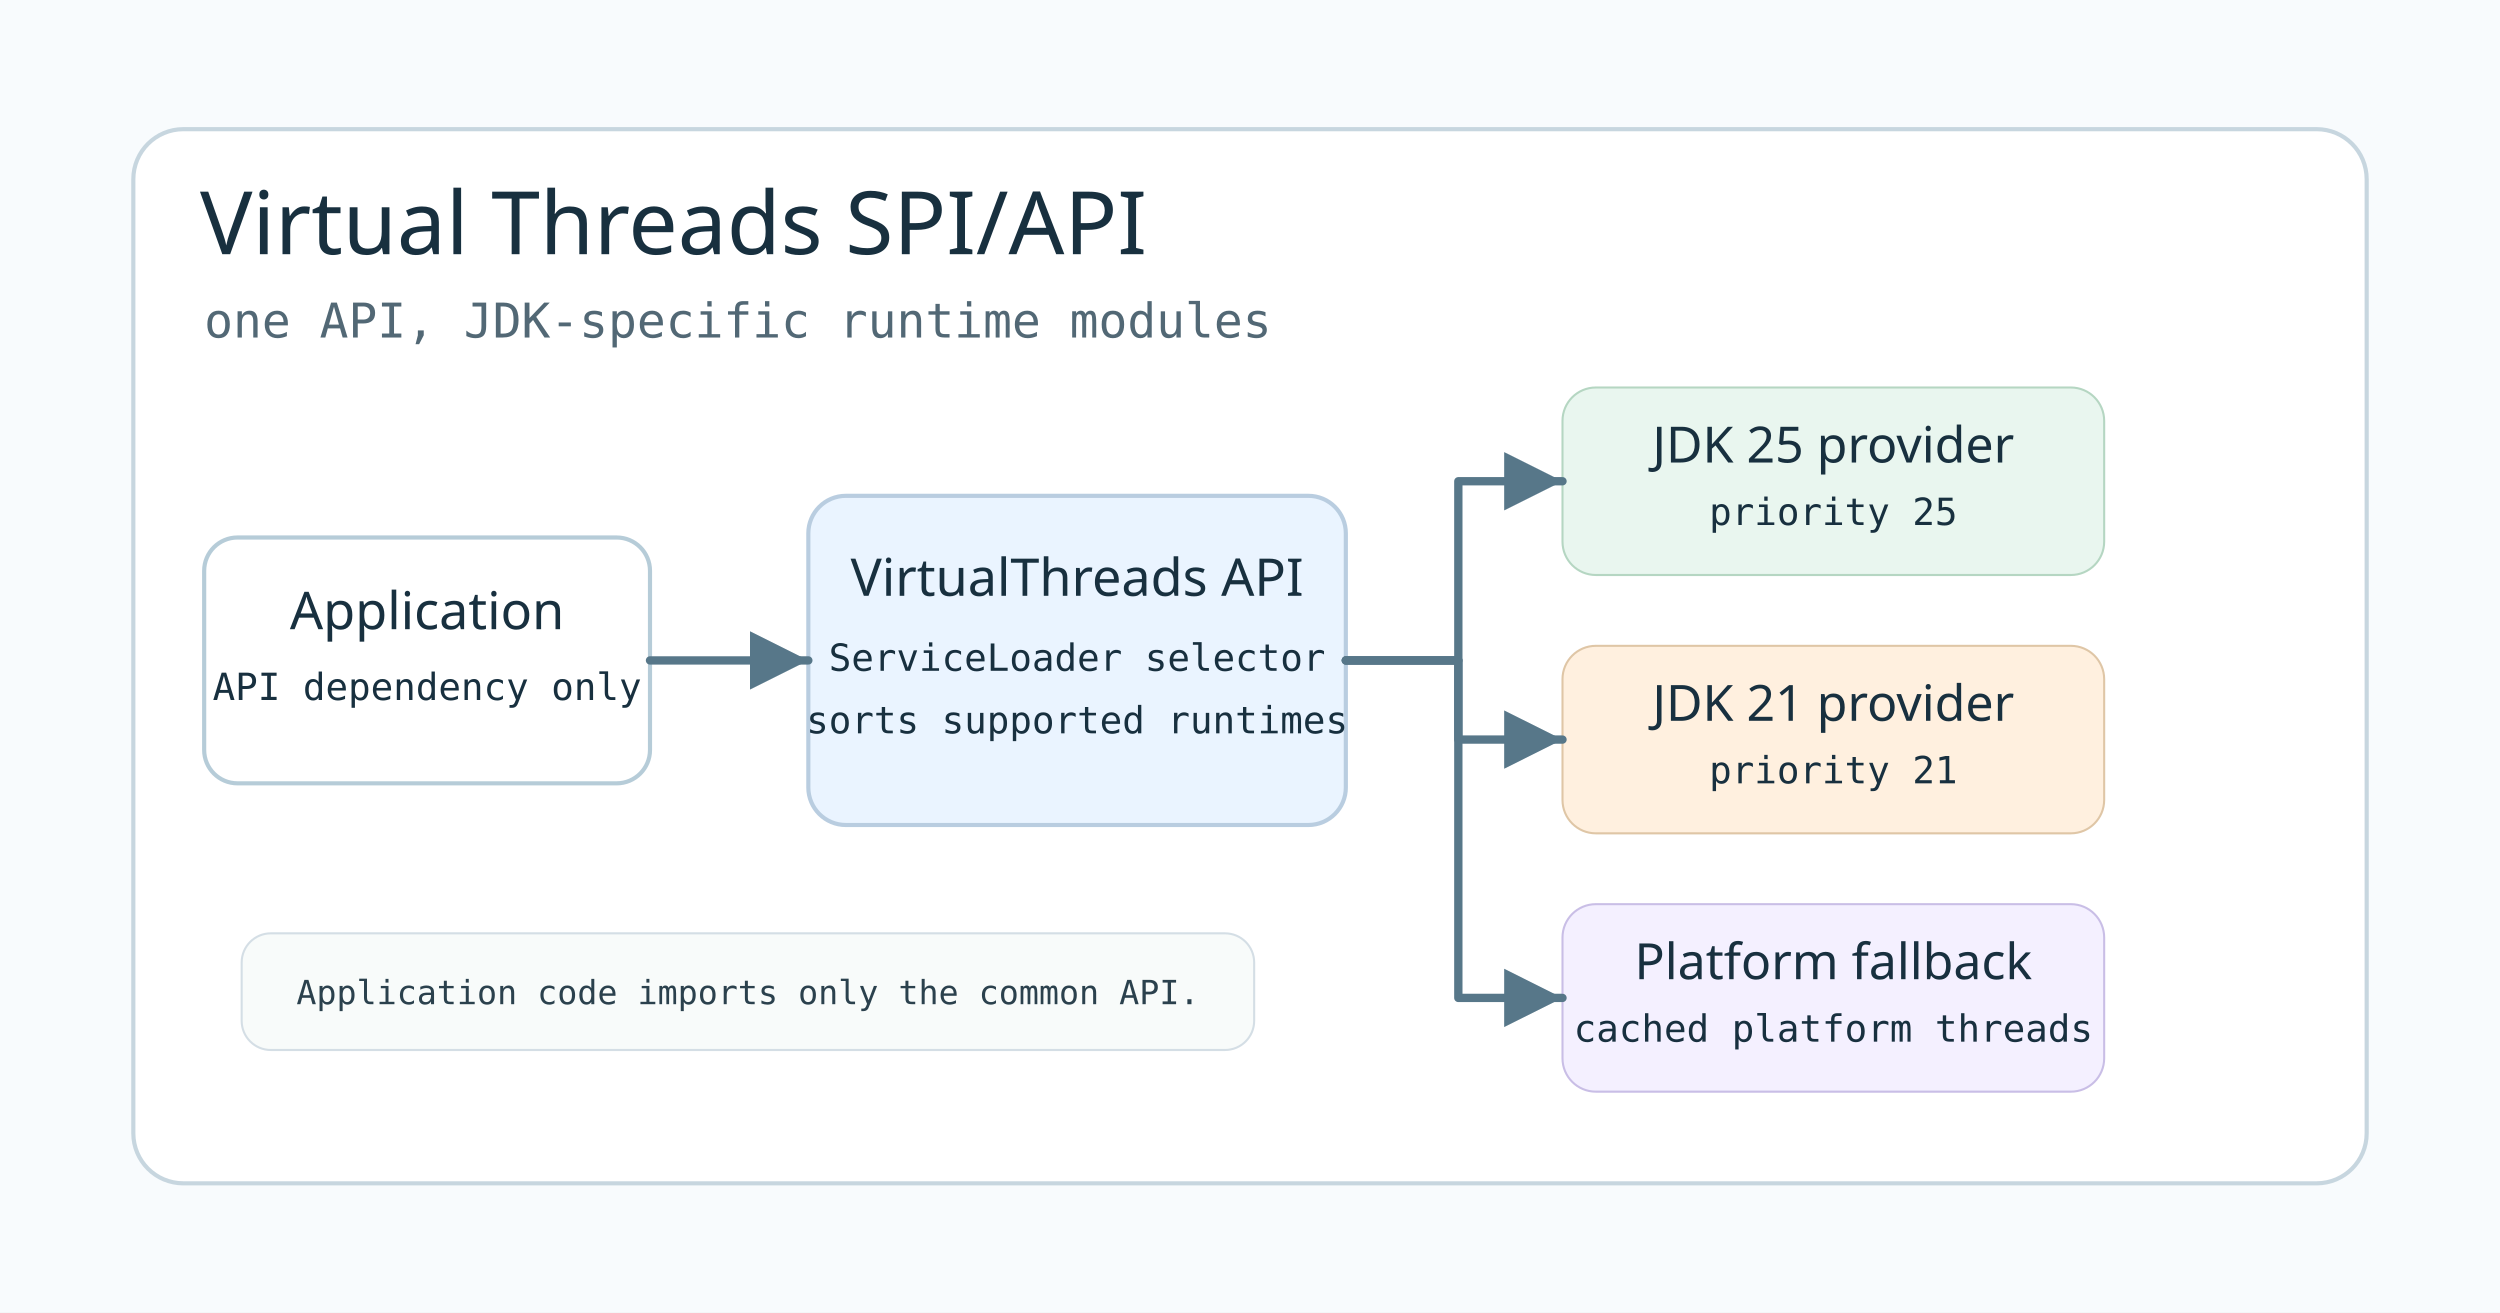
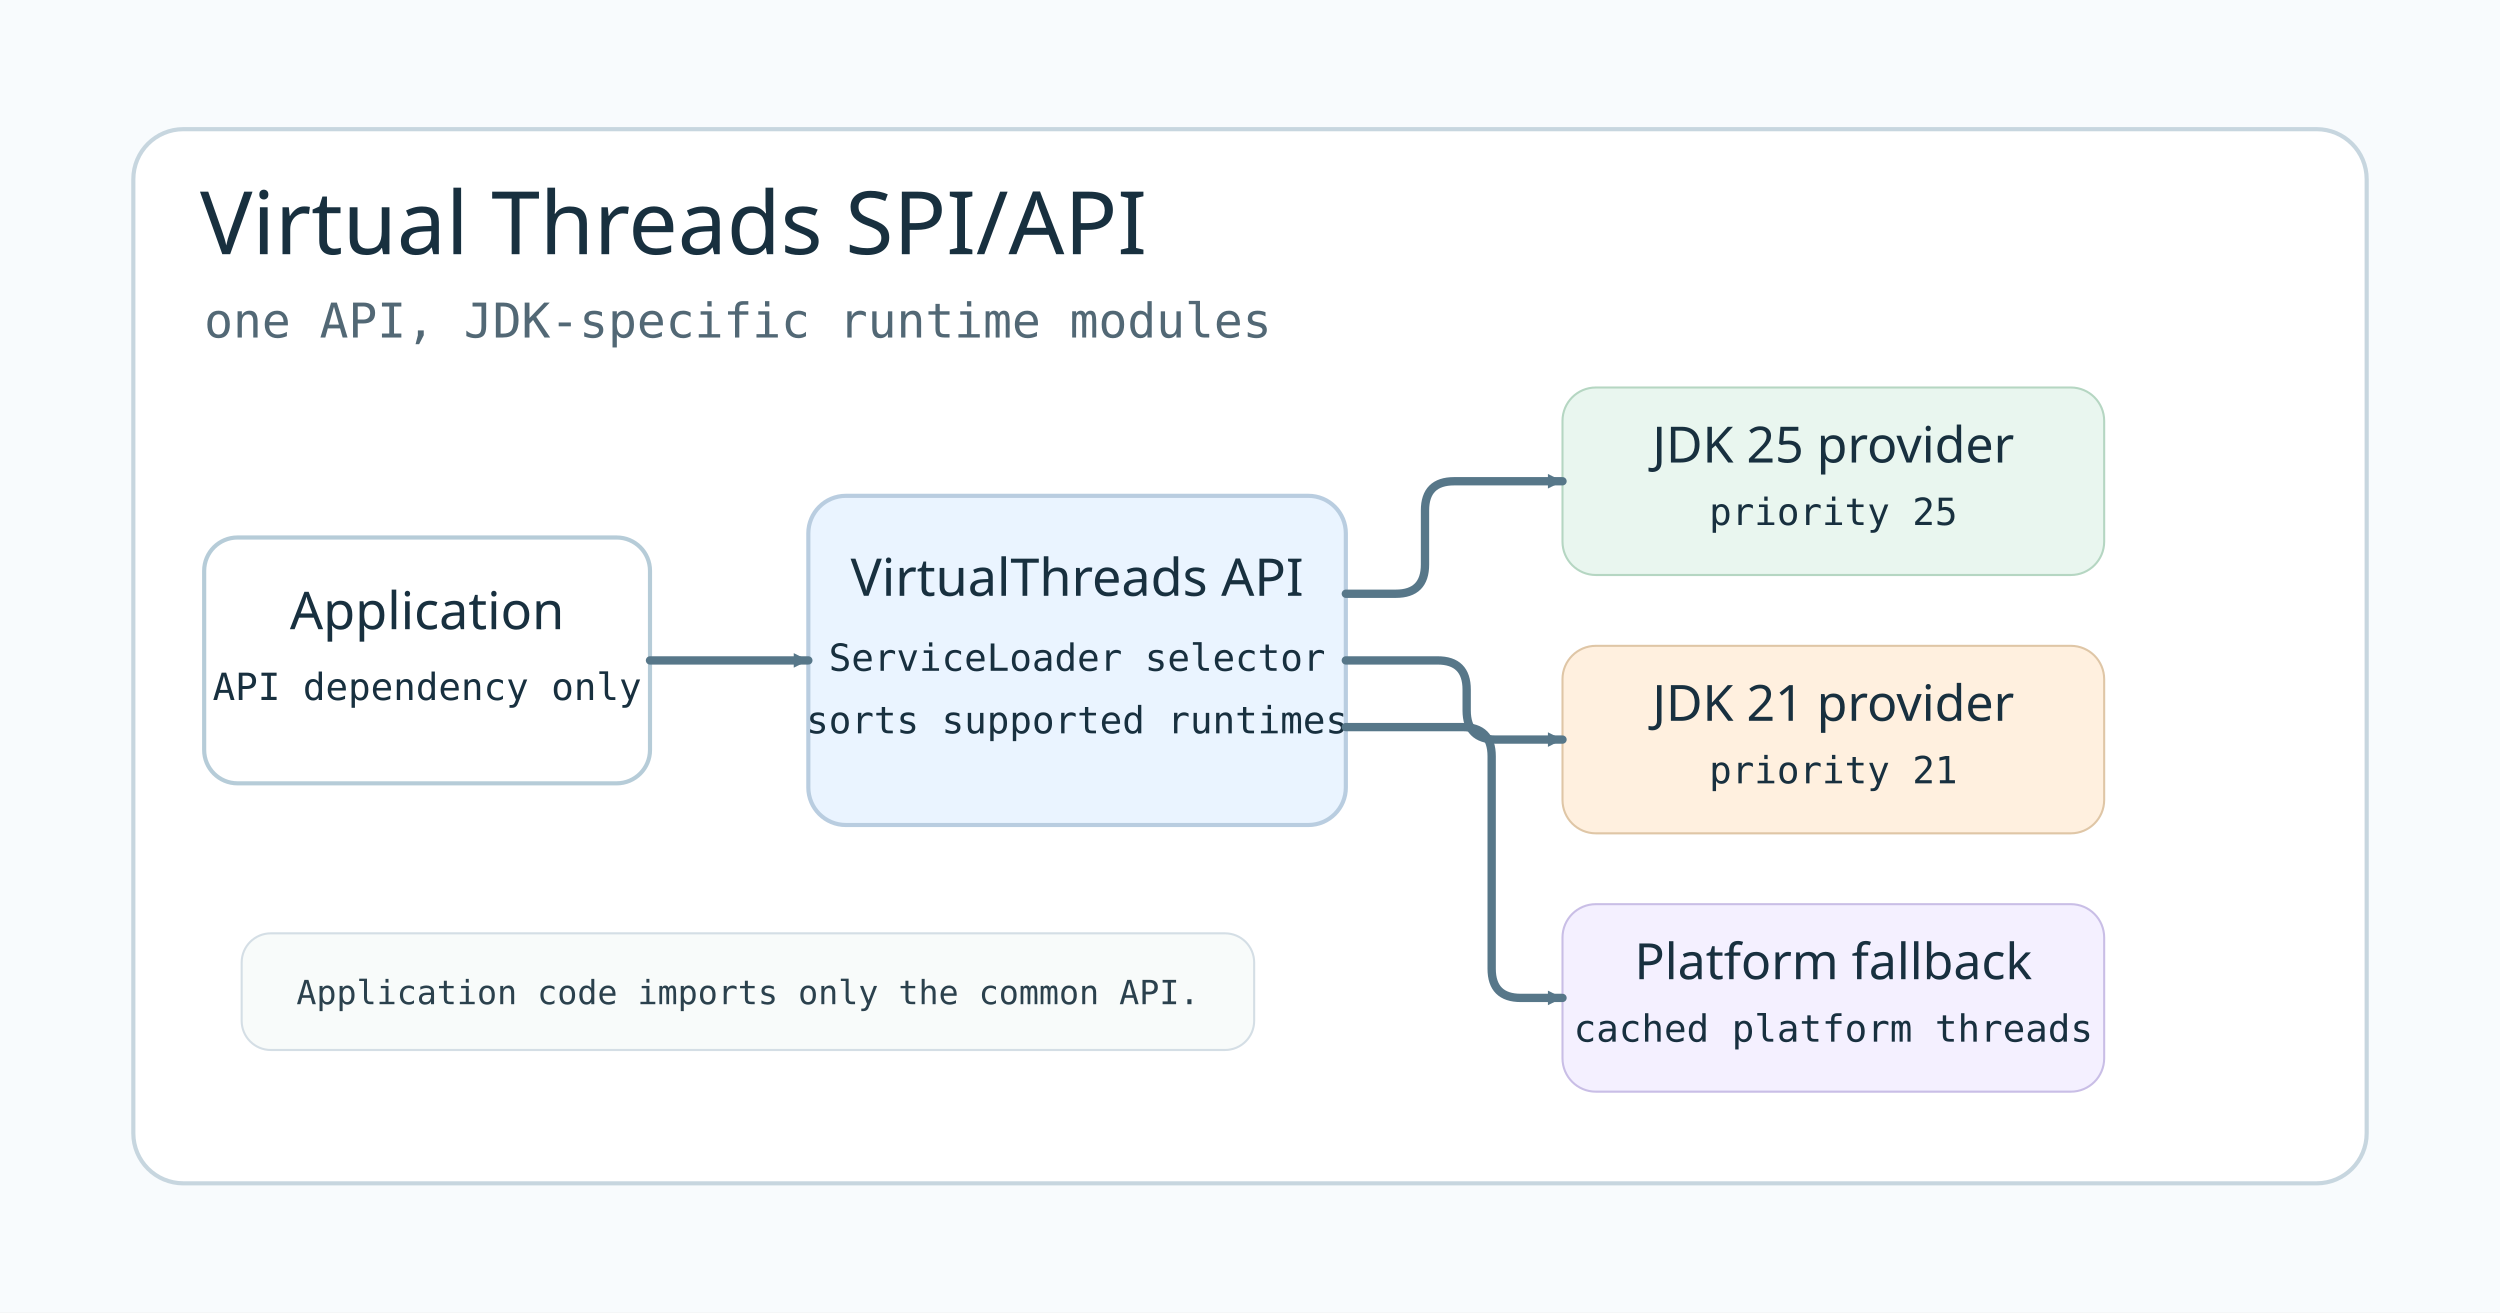
<svg xmlns="http://www.w3.org/2000/svg" width="1200" height="630" viewBox="0 0 1200 630" role="img" aria-labelledby="title desc">
  <defs>
-     <marker id="arrow-vt3" markerWidth="9" markerHeight="9" refX="8" refY="4.5" orient="auto" markerUnits="strokeWidth">
+     <marker id="arrow-vt3" markerWidth="9" markerHeight="9" refX="8" refY="4.5" orient="auto" markerUnits="userSpaceOnUse">
      <path d="M1,1 L8,4.5 L1,8 Z" fill="#577789" />
    </marker>
  </defs>
  <rect width="1200" height="630" fill="#f8fbfd" />
  <rect x="64" y="62" width="1072" height="506" rx="24" fill="#ffffff" stroke="#c7d6df" stroke-width="2" />
  <text x="96" y="122" font-family="Architects Daughter, Comic Mono, sans-serif" font-size="42" fill="#18303f">Virtual Threads SPI/API</text>
  <text x="98" y="162" font-family="Comic Mono, monospace" font-size="23" fill="#526875">one API, JDK-specific runtime modules</text>
  <g font-family="Comic Mono, monospace" font-size="18" fill="#18303f">
    <rect x="98" y="258" width="214" height="118" rx="16" fill="#ffffff" stroke="#b6ccd8" stroke-width="2" />
    <text x="205" y="302" text-anchor="middle" font-family="Architects Daughter, Comic Mono, sans-serif" font-size="25">Application</text>
    <text x="205" y="336" text-anchor="middle">API dependency only</text>
    <rect x="388" y="238" width="258" height="158" rx="18" fill="#eaf4ff" stroke="#b9cde0" stroke-width="2" />
    <text x="517" y="286" text-anchor="middle" font-family="Architects Daughter, Comic Mono, sans-serif" font-size="25">VirtualThreads API</text>
    <text x="517" y="322" text-anchor="middle">ServiceLoader selector</text>
    <text x="517" y="352" text-anchor="middle">sorts supported runtimes</text>
    <rect x="750" y="186" width="260" height="90" rx="16" fill="#e9f6ef" stroke="#b5d6c2" />
    <text x="880" y="222" text-anchor="middle" font-family="Architects Daughter, Comic Mono, sans-serif" font-size="24">JDK 25 provider</text>
    <text x="880" y="252" text-anchor="middle">priority 25</text>
    <rect x="750" y="310" width="260" height="90" rx="16" fill="#fff0df" stroke="#dfc6a6" />
    <text x="880" y="346" text-anchor="middle" font-family="Architects Daughter, Comic Mono, sans-serif" font-size="24">JDK 21 provider</text>
    <text x="880" y="376" text-anchor="middle">priority 21</text>
    <rect x="750" y="434" width="260" height="90" rx="16" fill="#f4f0ff" stroke="#c9bee6" />
    <text x="880" y="470" text-anchor="middle" font-family="Architects Daughter, Comic Mono, sans-serif" font-size="24">Platform fallback</text>
    <text x="880" y="500" text-anchor="middle">cached platform threads</text>
  </g>
  <g fill="none" stroke="#577789" stroke-width="4" stroke-linecap="round" stroke-linejoin="round" marker-end="url(#arrow-vt3)">
-     <path d="M312 317 H388" />
-     <path d="M646 317 H700 V231 H750" />
-     <path d="M646 317 H700 V355 H750" />
-     <path d="M646 317 H700 V479 H750" />
+     <path class="connector" d="M312 317 H388" />
+     <path class="connector" d="M646 285 H670 Q684 285 684 271 V245 Q684 231 698 231 H750" />
+     <path class="connector" d="M646 317 H690 Q704 317 704 331 V341 Q704 355 718 355 H750" />
+     <path class="connector" d="M646 349 H702 Q716 349 716 363 V465 Q716 479 730 479 H750" />
  </g>
  <g font-family="Comic Mono, monospace" font-size="16" fill="#2b414d">
    <rect x="116" y="448" width="486" height="56" rx="14" fill="#f8fbfa" stroke="#d4dee5" />
    <text x="359" y="482" text-anchor="middle">Application code imports only the common API.</text>
  </g>
</svg>
